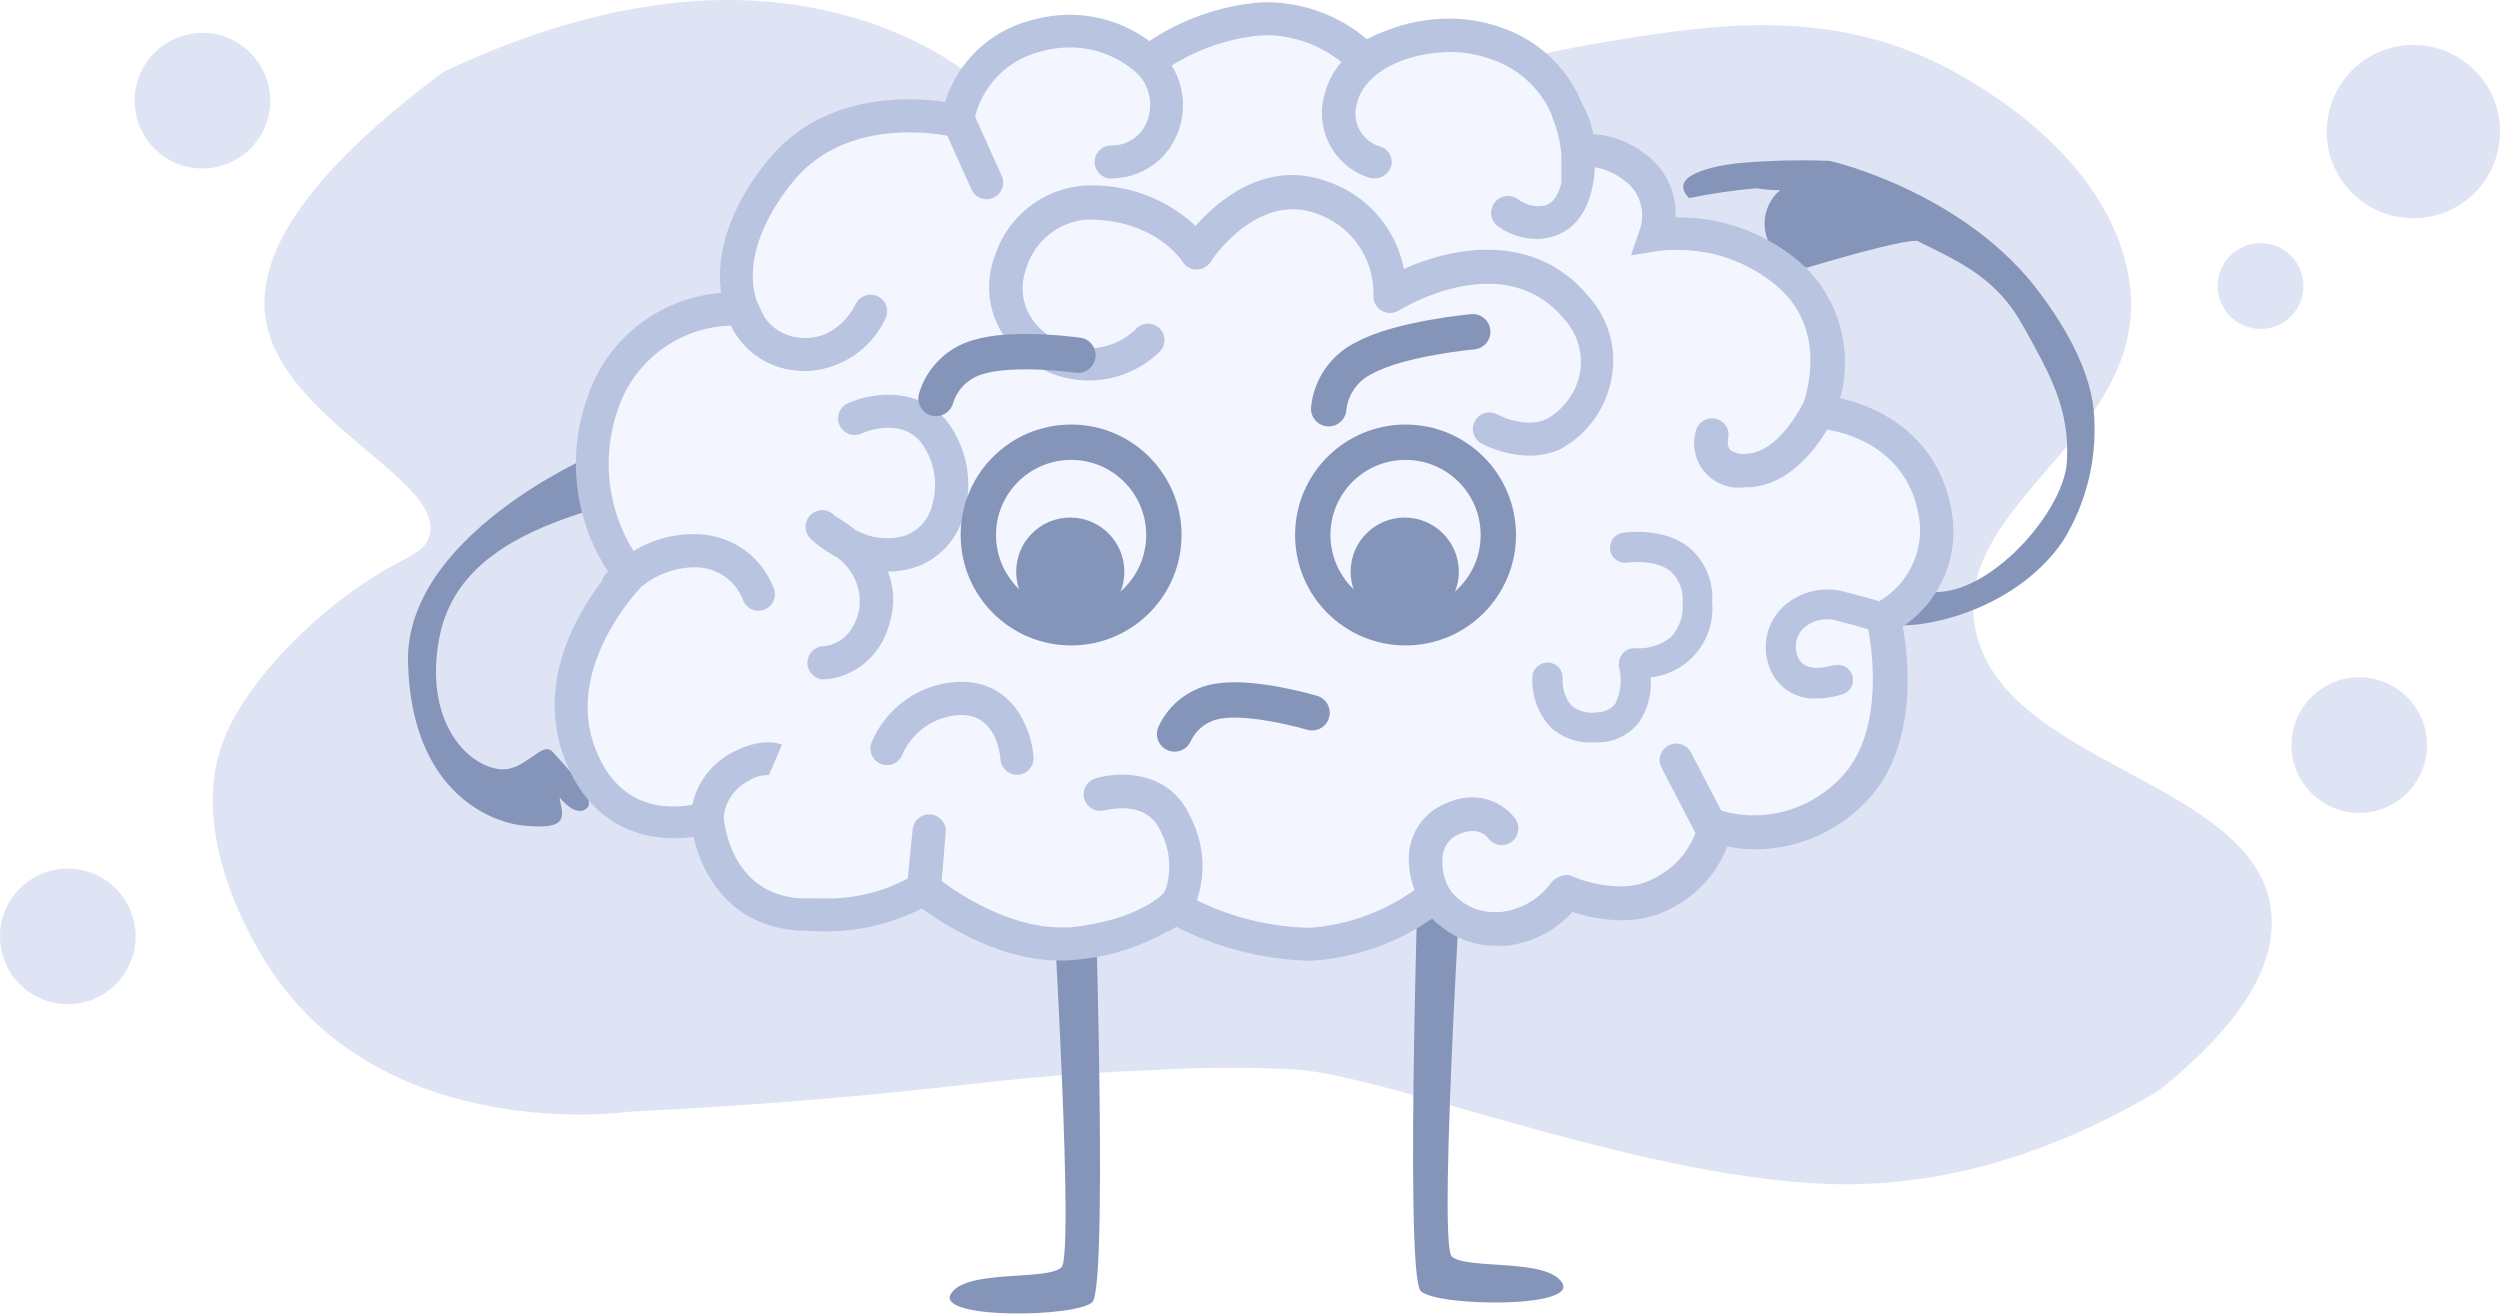
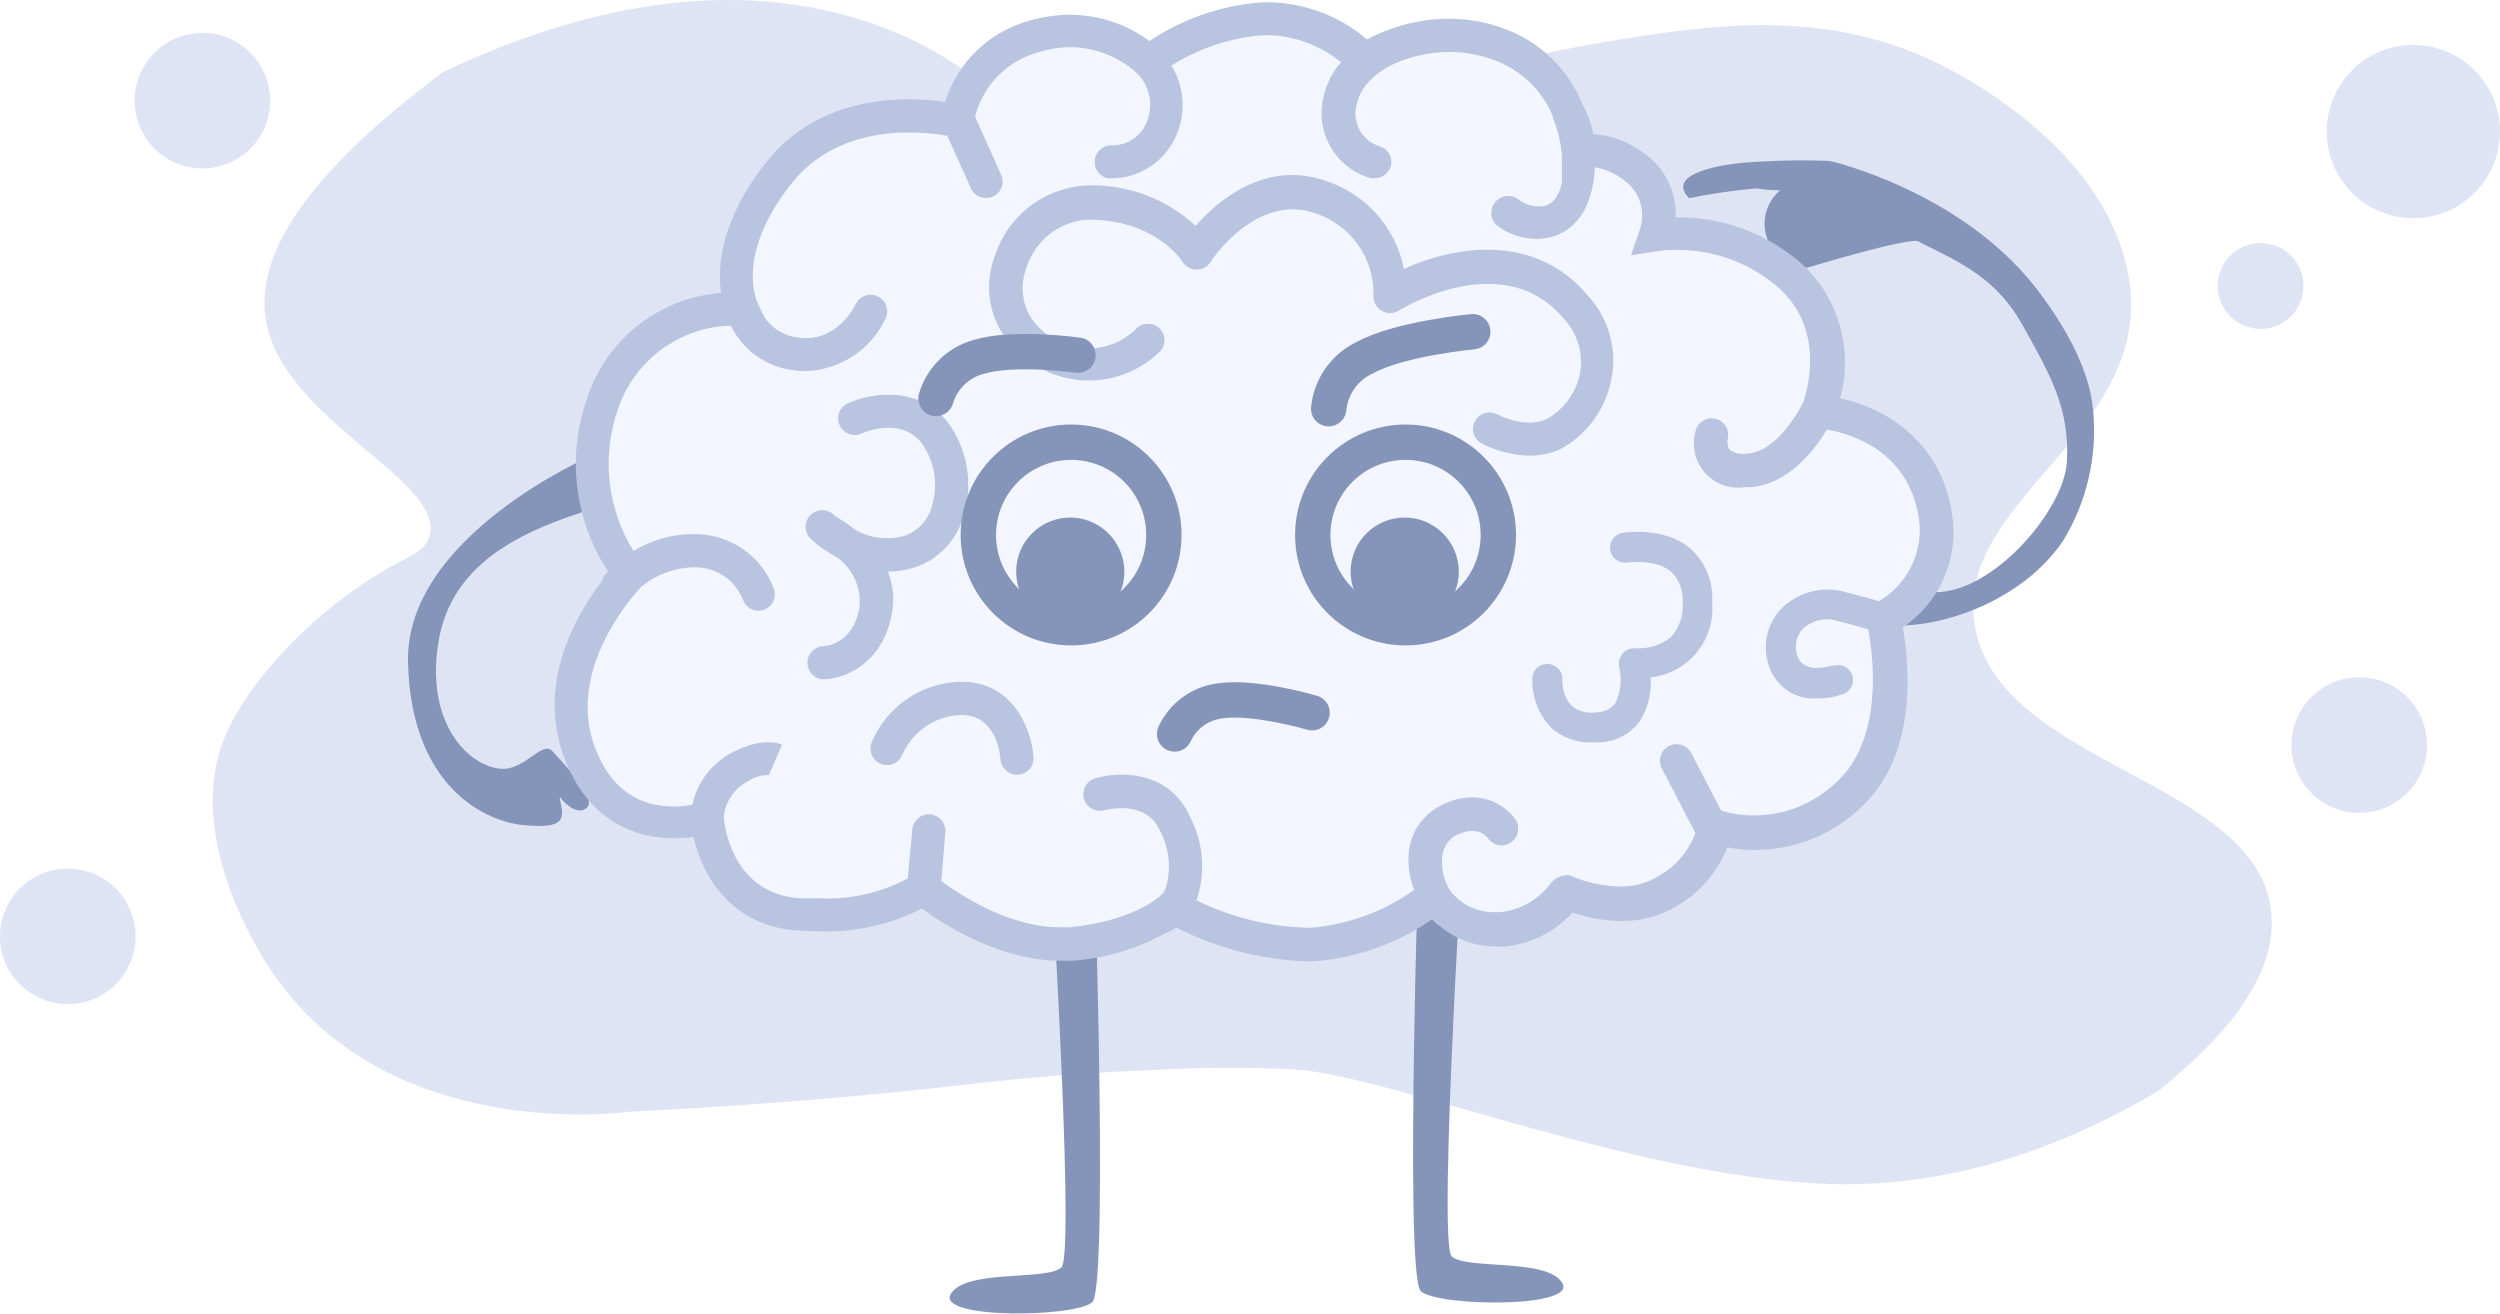
- <svg xmlns="http://www.w3.org/2000/svg" width="212.07" height="111.421" viewBox="0 0 212.07 111.421">
-   <defs>
-     <style>.a{fill:#dfe4f4;}.b,.f{fill:#8595ba;}.c{fill:#f3f6fe;}.d{fill:#b8c4e0;}.e,.g{fill:none;}.e,.f,.g{stroke:#8595ba;stroke-width:3px;}.g{stroke-linecap:round;stroke-linejoin:bevel;}</style>
-   </defs>
-   <g transform="translate(0 0.002)">
-     <path class="a" d="M183.1,92.54c-11.06,6.55-20.16,7.93-26.56,7.93-16.37-.07-38.35-9.17-46.72-9.75a113.392,113.392,0,0,0-12.23.07c-8,.29-13.61,1-18.41,1.53-6,.65-14.85,1.46-25.91,2-.87.14-20,2.47-29.84-11.36C22.71,82,15.5,71.5,19,62.7c1.9-4.8,7.79-11.13,14.41-14.77,1.6-.87,2.62-1.24,3-2.4C37.92,40.8,24,35.71,22.56,27.19c-.73-4.29,1.38-10.91,15.07-21.1C47.09,1.65,60.48-2.57,73.8,1.94,85.15,5.8,86.17,12.42,96.57,14.46c13.18,2.48,16.74-7.13,39.3-10.84,9.47-1.6,19.5-3.06,29.48,2.25,2,1.1,13.68,7.28,15.28,18,1.89,12.88-15,18.63-13.1,29.26,2,11.79,23.8,13,25.11,24.08C193.36,82.93,188.27,88.39,183.1,92.54Z" transform="translate(0 -0.01)" />
-     <circle class="a" cx="7.35" cy="7.35" r="7.35" transform="translate(197.37 3.81)" />
-     <circle class="a" cx="3.64" cy="3.64" r="3.64" transform="translate(188.12 20.62)" />
-     <circle class="a" cx="5.75" cy="5.75" r="5.75" transform="translate(0 73.68)" />
-     <circle class="a" cx="5.75" cy="5.75" r="5.75" transform="translate(194.38 57.45)" />
-     <circle class="a" cx="5.75" cy="5.75" r="5.75" transform="translate(11.42 2.79)" />
-     <path class="b" d="M162.72,50c5.07,1.71,12.35-6.31,12.61-10.82s-1.43-7.42-3.75-11.58c-2.18-3.92-5.14-5.29-8.76-7.06-.16-.67-9.52,2.17-9.52,2.17a3.73,3.73,0,0,1-2.3-6.57,11.73,11.73,0,0,1-2-.16,50.2,50.2,0,0,0-5.72.83c-2.18-2.21,3.4-2.92,4.6-3a61.139,61.139,0,0,1,7.29-.16c.42.06,11.05,2.64,17.38,10.58,2.35,3,4.68,6.88,5.05,10.53A17.94,17.94,0,0,1,175,45.9c-4.18,6.12-12.76,7.85-15.51,6.93A25.27,25.27,0,0,0,162.72,50Z" transform="translate(0 -0.01)" />
-     <path class="b" d="M50.15,38.68S34.37,45.5,34.61,56.16s6.64,13.59,9.88,13.89c3.59.33,3.35-.62,3-2.21v-.17s1.2,1.59,2.16,1-.4-2.33-2.78-4.89c-.91-1-2.35,1.75-4.53,1.47-2.81-.35-6.34-4.12-5.1-11,2-11.06,17.88-10.72,17.4-13.47S50.15,38.68,50.15,38.68Z" transform="translate(0 -0.01)" />
-     <path class="b" d="M88.79,67.46s2.5,38.9,1.25,40.06-8.13.12-9.39,2.26,10.51,2,12,.7,0-43,0-43Z" transform="translate(0 -0.01)" />
-     <path class="b" d="M124.4,66.53s-2.5,38.91-1.25,40.06,8.13.12,9.38,2.26-10.51,2-12,.7,0-43,0-43Z" transform="translate(0 -0.01)" />
-     <path class="c" d="M132.92,75.69c1.2.51,5.26,2,8.55-.16,3.9-2.5,3.9-5.46,3.9-5.46a11.35,11.35,0,0,0,11.39-2.65c5.47-5,3-15,3-15s5.12-2.66,4.53-8.15c-1-8.86-10-9.36-10-9.36s2.81-6.71-2.19-11.4A14.67,14.67,0,0,0,140.53,20a5.14,5.14,0,0,0-1.87-5.77c-3.12-2.19-5.61-.88-5.61-.88s.53-7.1-5.93-9.52a13.28,13.28,0,0,0-11.41,1.34s-3.9-4.21-9.52-3.43a17.39,17.39,0,0,0-8.74,3.59A10,10,0,0,0,87.77,3.1a9,9,0,0,0-6.56,7.19s-10-2.8-15.48,4.07S62.92,27,62.92,27s-9-1.23-11.83,7.35a15.16,15.16,0,0,0,2.34,14.37S46.09,56,49.21,64s10.6,6.28,10.6,6.28a8.27,8.27,0,0,0,8,7.3c7.33.46,10.45-2.19,10.45-2.19s6.4,5.3,12.65,4.68,8.58-3.12,8.58-3.12,5.94,3.38,11.71,3.18S121.64,76,121.64,76a6.2,6.2,0,0,0,5.78,2.81C131.31,78.41,132.7,75.6,132.92,75.69Z" transform="translate(0 -0.01)" />
-     <path class="d" d="M165.66,44.16c-.74-6.78-5.88-9.57-9.57-10.37A11.38,11.38,0,0,0,153,22.53a15.77,15.77,0,0,0-10.78-4.08h-.08A6.27,6.27,0,0,0,139.46,13a7.81,7.81,0,0,0-4.3-1.62,8.75,8.75,0,0,0-.95-2.57,11.21,11.21,0,0,0-6.6-6.37,13,13,0,0,0-4.7-.85,14.53,14.53,0,0,0-4.62.76h0l-.34.12-.19.07h0a13.15,13.15,0,0,0-1.8.8A13.2,13.2,0,0,0,107.58.2,10.62,10.62,0,0,0,106,.31a19.94,19.94,0,0,0-8.5,3.18,11.41,11.41,0,0,0-6.73-2.23,12.44,12.44,0,0,0-3.38.49,10.33,10.33,0,0,0-7.22,6.9C77.08,8.2,69.68,7.86,65,13.77c-3.15,3.95-3.91,7.3-3.93,9.63h0a10.14,10.14,0,0,0,.1,1.46,13,13,0,0,0-11.39,9,16.66,16.66,0,0,0,1.8,14.63l-.28.31a1.47,1.47,0,0,0-.25.52c-2.14,2.78-5.64,8.7-3.12,15.15,2.27,5.79,6.76,6.65,9.24,6.65A11.871,11.871,0,0,0,58.83,71c.72,3.22,3.14,7.57,8.88,7.94.6,0,1.21.06,1.79.06a17.73,17.73,0,0,0,8.69-1.93c1.87,1.36,6.64,4.42,11.67,4.42a9.16,9.16,0,0,0,1.18-.05,18.93,18.93,0,0,0,7.74-2.29,4.869,4.869,0,0,0,1-.52,26.59,26.59,0,0,0,11,2.87h.56a20.14,20.14,0,0,0,10.14-3.57,3.71,3.71,0,0,0,.5.47.39.39,0,0,0,.11.06,7.27,7.27,0,0,0,4.77,1.78h.81a8.84,8.84,0,0,0,5.72-2.88,13,13,0,0,0,4.14.71,8.76,8.76,0,0,0,4.8-1.32,9.82,9.82,0,0,0,4.19-4.93,12.05,12.05,0,0,0,2.4.23,13,13,0,0,0,8.9-3.57c5-4.56,4.1-12.51,3.59-15.32a9.7,9.7,0,0,0,4.25-9ZM159.38,51c-.75-.23-1.67-.48-2.79-.76a5.52,5.52,0,0,0-5.59,1.5,4.74,4.74,0,0,0-.9,4.87,4,4,0,0,0,4.06,2.64,6.55,6.55,0,0,0,2.1-.34,1.271,1.271,0,1,0-.68-2.45h-.14c-.1,0-2.38.8-2.95-.77a2.22,2.22,0,0,1,.4-2.3,3,3,0,0,1,3.07-.69q1.5.375,2.52.69c.4,2.15,1.36,9.25-2.68,12.94a10.11,10.11,0,0,1-7,2.84,9.13,9.13,0,0,1-2.8-.41l-2.53-4.87a1.41,1.41,0,1,0-2.5,1.3l2.85,5.47a6.92,6.92,0,0,1-3.13,3.65,5.92,5.92,0,0,1-3.28.89,10.81,10.81,0,0,1-4-.84l-.27-.12h-.29a1.81,1.81,0,0,0-1.4.82,6.1,6.1,0,0,1-4.23,2.32h-.52a4.69,4.69,0,0,1-3.67-1.84,4.49,4.49,0,0,1-.67-2.65,2.31,2.31,0,0,1,1-1.92c1.8-1,2.67-.15,2.89.15a1.411,1.411,0,0,0,2.31-1.62c-.81-1.18-3.23-2.91-6.6-1a5,5,0,0,0-2.45,4.15A7.15,7.15,0,0,0,120,75.5a17.61,17.61,0,0,1-8.83,3.21,22.69,22.69,0,0,1-9.64-2.33h0a9.06,9.06,0,0,0-.56-7.1c-1.79-4-6.1-3.85-8.13-3.22a1.41,1.41,0,0,0,.83,2.69h0c.14,0,3.51-1,4.74,1.69a6.48,6.48,0,0,1,.52,4.88,3.609,3.609,0,0,1-.22.44l-.22.21s-2.17,2.15-7.71,2.7h-.9c-4.22,0-8.46-2.77-10-3.92l.35-4.26a1.41,1.41,0,0,0-2.8-.23L77,74.53a14.47,14.47,0,0,1-7.52,1.68H67.87c-5.82-.37-6.43-6.3-6.48-6.87a3.83,3.83,0,0,1,2.08-3.07,3,3,0,0,1,1.86-.51h-.1l1.1-2.58c-.27-.12-1.75-.63-4.17.64a6.57,6.57,0,0,0-3.43,4.45,8.58,8.58,0,0,1-1.6.15c-3.12,0-5.35-1.64-6.61-4.86-2.63-6.69,3.27-13.13,3.85-13.74A7.14,7.14,0,0,1,59,48.13a4.34,4.34,0,0,1,4,2.69,1.4,1.4,0,0,0,1.33,1,1.76,1.76,0,0,0,.45-.07,1.41,1.41,0,0,0,.88-1.78A7.11,7.11,0,0,0,59,45.32a9.67,9.67,0,0,0-5.26,1.43,14,14,0,0,1-1.33-12A10.4,10.4,0,0,1,62,27.63a6.74,6.74,0,0,0,5.28,3.78,6.46,6.46,0,0,0,1.08.08A7.76,7.76,0,0,0,75.13,27a1.4,1.4,0,0,0-2.55-1.18c-.06.14-1.59,3.29-4.9,2.81a3.92,3.92,0,0,1-2.88-1.8l-.58-1.24a2,2,0,0,1-.08-.21,6.62,6.62,0,0,1-.28-1.87c0-.05,0-.09,0-.13,0-1.76.63-4.48,3.32-7.86,4.18-5.24,11.23-4.35,13.18-4l2,4.45a1.41,1.41,0,1,0,2.57-1.14h0L82.76,10a.26.26,0,0,0-.05-.09,7.6,7.6,0,0,1,5.45-5.5,9.19,9.19,0,0,1,2.6-.38,8.5,8.5,0,0,1,5.68,2.18l.31.33a3.83,3.83,0,0,1,.54,3.8,3.15,3.15,0,0,1-3,2,1.41,1.41,0,0,0-.26,2.8h.32a6,6,0,0,0,5.43-3.57,6.37,6.37,0,0,0-.39-6,17.2,17.2,0,0,1,7-2.5,8.06,8.06,0,0,1,1.2-.08,10.32,10.32,0,0,1,6.2,2.29,6.6,6.6,0,0,0-1.48,2.92,5.74,5.74,0,0,0,4,6.93,1.86,1.86,0,0,0,.34,0,1.42,1.42,0,0,0,1.41-1.4A1.4,1.4,0,0,0,117,12.41a2.91,2.91,0,0,1-1.9-3.6c.52-2.4,3.37-3.51,3.92-3.7a12.06,12.06,0,0,1,3.94-.69,10.57,10.57,0,0,1,3.73.68,8.5,8.5,0,0,1,5,4.79v.1a10.31,10.31,0,0,1,.76,3.14V15.5c-.47,2-1.5,2-2,2a2.94,2.94,0,0,1-1.6-.53A1.433,1.433,0,1,0,127,19.16h0a5.79,5.79,0,0,0,3.32,1.12c1.28,0,4.32-.51,4.91-5.28,0-.27.05-.54.07-.8a5.58,5.58,0,0,1,2.46,1.09,3.66,3.66,0,0,1,1.35,4.16l-.76,2.22,2.32-.37a9.44,9.44,0,0,1,1.5-.09,13,13,0,0,1,8.86,3.32c3.7,3.47,2.39,8.26,2,9.52-.15.31-2.1,4.31-4.84,4.44a1.92,1.92,0,0,1-1.45-.33,1.31,1.31,0,0,1-.15-.93,1.4,1.4,0,1,0-2.73-.66h0A3.76,3.76,0,0,0,148,41.34h.36c3.32-.15,5.59-3.14,6.64-4.89,2,.34,7.19,1.81,7.86,8a7.027,7.027,0,0,1-3.48,6.58Z" transform="translate(0 -0.01)" />
-     <path class="d" d="M136.65,32.36a8.1,8.1,0,0,0-1.9-7.22c-4.53-5.46-11.4-4.25-15.66-2.32a9.83,9.83,0,0,0-6.67-7.48c-5.15-1.76-9.12,1.71-11,3.83A12.85,12.85,0,0,0,92,15.75a8.62,8.62,0,0,0-7.62,6,7.4,7.4,0,0,0,2.4,8.48A8.61,8.61,0,0,0,98.2,30a1.4,1.4,0,1,0-1.92-2,5.79,5.79,0,0,1-7.74.15,4.71,4.71,0,0,1-1.48-5.39,5.84,5.84,0,0,1,5-4.12c5.83-.12,8.16,3.42,8.25,3.57a1.41,1.41,0,0,0,1.94.45,1.39,1.39,0,0,0,.44-.43c0-.06,3.83-5.86,8.82-4.16a7.16,7.16,0,0,1,5,7,1.42,1.42,0,0,0,1.32,1.49,1.51,1.51,0,0,0,.83-.21c.36-.23,8.89-5.41,14,.69a5.39,5.39,0,0,1,1.33,4.79,5.76,5.76,0,0,1-2.82,3.74c-1.83.83-4.13-.39-4.15-.4a1.4,1.4,0,0,0-1.35,2.46,9.4,9.4,0,0,0,3.45,1,6.4,6.4,0,0,0,3.2-.5,8.54,8.54,0,0,0,4.33-5.77Z" transform="translate(0 -0.01)" />
-     <path class="d" d="M75.65,52.1a6.41,6.41,0,0,0-.33-3.6h0a7.51,7.51,0,0,0,2.4-.4,6.43,6.43,0,0,0,4.09-4.6,8.89,8.89,0,0,0-1.52-7.81c-2.59-3.06-6.62-2.29-8.39-1.46a1.4,1.4,0,1,0,1.2,2.54s3.19-1.46,5,.73a6,6,0,0,1,1,5.25,3.69,3.69,0,0,1-2.3,2.69,5.4,5.4,0,0,1-4.28-.51,11.35,11.35,0,0,0-1.63-1.1l-.14-.13a1.414,1.414,0,0,0-2,2s.19.18.44.39h0A11.33,11.33,0,0,0,71,47.29a4.62,4.62,0,0,1,1.9,4.3c-.57,3.08-2.85,3.23-3.12,3.24a1.41,1.41,0,0,0,0,2.81C71.45,57.64,74.83,56.48,75.65,52.1Z" transform="translate(0 -0.01)" />
-     <path class="d" d="M81.34,57.85A8.36,8.36,0,0,0,73.93,63a1.4,1.4,0,0,0,2.62,1.01,5.6,5.6,0,0,1,4.88-3.35c3.08-.09,3.41,3.36,3.44,3.75a1.4,1.4,0,0,0,1.4,1.32h.09a1.4,1.4,0,0,0,1.31-1.49C87.53,62,86,57.7,81.34,57.85Z" transform="translate(0 -0.01)" />
-     <path class="d" d="M143.38,46.53c-2.26-1.9-5.67-1.34-5.81-1.31a1.28,1.28,0,0,0,.43,2.52h0s2.4-.37,3.73.75a3.16,3.16,0,0,1,1,2.58,3.88,3.88,0,0,1-1,3,4.43,4.43,0,0,1-3,.93,1.28,1.28,0,0,0-1.39,1.16,1.49,1.49,0,0,0,0,.42,4.52,4.52,0,0,1-.32,3.13,2,2,0,0,1-1.53.72,2.69,2.69,0,0,1-2.2-.58,3.27,3.27,0,0,1-.73-2.31,1.287,1.287,0,0,0-2.56-.23,5.81,5.81,0,0,0,1.46,4.31,4.85,4.85,0,0,0,3.6,1.36h.62a4.38,4.38,0,0,0,3.4-1.77,5.93,5.93,0,0,0,.94-3.74,5.87,5.87,0,0,0,5.22-6.37A5.6,5.6,0,0,0,143.38,46.53Z" transform="translate(0 -0.01)" />
-     <path class="e" d="M127.1,45.39a7.87,7.87,0,1,1-7.87-7.87,7.87,7.87,0,0,1,7.87,7.87Z" transform="translate(0 -0.01)" />
-     <path class="f" d="M122.25,48.5a3.09,3.09,0,1,1-3.1-3.09h0a3.1,3.1,0,0,1,3.1,3.09Z" transform="translate(0 -0.01)" />
-     <path class="e" d="M98.73,45.39a7.87,7.87,0,1,1-7.87-7.87,7.87,7.87,0,0,1,7.87,7.87Z" transform="translate(0 -0.01)" />
-     <path class="f" d="M93.88,48.5a3.09,3.09,0,1,1-3.09-3.09h0a3.1,3.1,0,0,1,3.09,3.09Z" transform="translate(0 -0.01)" />
-     <path class="g" d="M99.64,62.27a4.88,4.88,0,0,1,3.8-2.8c2.92-.46,7.86,1,7.86,1" transform="translate(0 -0.01)" />
-     <path class="g" d="M79.4,33.81A5.18,5.18,0,0,1,83,30.29c3-.92,8.44-.15,8.44-.15" transform="translate(0 -0.01)" />
-     <path class="g" d="M112.71,34.68a5.38,5.38,0,0,1,3.08-4.34c3-1.63,9.14-2.19,9.14-2.19" transform="translate(0 -0.01)" />
+ <svg xmlns="http://www.w3.org/2000/svg" id="Calque_1" data-name="Calque 1" viewBox="0 0 212.07 111.42">
+   <g id="Groupe_11172" data-name="Groupe 11172">
+     <g id="fusee">
+       <g id="OBJECTS">
+         <g id="Groupe_10733" data-name="Groupe 10733">
+           <path id="Tracé_20852" data-name="Tracé 20852" d="M183.1,92.53c-11.06,6.55-20.16,7.93-26.56,7.93-16.37-.07-38.35-9.17-46.72-9.75a116,116,0,0,0-12.23.07c-8,.29-13.61,1-18.41,1.53-6,.65-14.85,1.46-25.91,2-.87.14-20,2.47-29.84-11.36C22.71,82,15.5,71.49,19,62.69c1.9-4.8,7.79-11.13,14.41-14.77,1.6-.87,2.62-1.24,3-2.4C37.92,40.79,24,35.7,22.56,27.18c-.73-4.29,1.38-10.91,15.07-21.1C47.09,1.64,60.48-2.58,73.8,1.93,85.15,5.79,86.17,12.41,96.57,14.45c13.18,2.48,16.74-7.13,39.3-10.84,9.47-1.6,19.5-3.06,29.48,2.25,2,1.1,13.68,7.28,15.28,18,1.89,12.88-15,18.63-13.1,29.26,2,11.79,23.8,13,25.11,24.08C193.36,82.92,188.27,88.38,183.1,92.53Z" transform="translate(0 0)" style="fill:#dfe4f4" />
+           <circle id="Ellipse_392" data-name="Ellipse 392" cx="204.72" cy="11.16" r="7.35" style="fill:#dfe4f4" />
+           <circle id="Ellipse_393" data-name="Ellipse 393" cx="191.76" cy="24.26" r="3.64" style="fill:#dfe4f4" />
+           <circle id="Ellipse_394" data-name="Ellipse 394" cx="5.75" cy="79.43" r="5.75" style="fill:#dfe4f4" />
+           <circle id="Ellipse_395" data-name="Ellipse 395" cx="200.13" cy="63.2" r="5.75" style="fill:#dfe4f4" />
+           <circle id="Ellipse_396" data-name="Ellipse 396" cx="17.17" cy="8.54" r="5.75" style="fill:#dfe4f4" />
+         </g>
+       </g>
+     </g>
+     <g id="Groupe_10786" data-name="Groupe 10786">
+       <g id="Groupe_10767" data-name="Groupe 10767">
+         <g id="Groupe_10740" data-name="Groupe 10740">
+           <g id="Groupe_10740-2" data-name="Groupe 10740-2">
+             <g id="Groupe_10738" data-name="Groupe 10738">
+               <g id="Groupe_34" data-name="Groupe 34">
+                 <path id="Tracé_101" data-name="Tracé 101" d="M162.72,50c5.07,1.71,12.35-6.31,12.61-10.82s-1.43-7.42-3.75-11.58c-2.18-3.92-5.14-5.29-8.76-7.06-.16-.67-9.52,2.17-9.52,2.17a3.73,3.73,0,0,1-2.3-6.57,11.17,11.17,0,0,1-2-.16,52.53,52.53,0,0,0-5.72.83c-2.18-2.21,3.4-2.92,4.6-3a61.14,61.14,0,0,1,7.29-.16c.42.06,11.05,2.64,17.38,10.58,2.35,3,4.68,6.88,5,10.53A17.94,17.94,0,0,1,175,45.89c-4.18,6.12-12.76,7.85-15.51,6.93A24.16,24.16,0,0,0,162.72,50Z" transform="translate(0 0)" style="fill:#8595ba" />
+                 <path id="Tracé_86" data-name="Tracé 86" d="M50.15,38.67S34.37,45.49,34.61,56.15,41.25,69.74,44.49,70c3.59.33,3.35-.62,3-2.21v-.17s1.2,1.59,2.16,1-.4-2.33-2.78-4.89c-.91-1-2.35,1.75-4.53,1.47-2.81-.35-6.34-4.12-5.1-11,2-11.06,17.88-10.72,17.4-13.47S50.15,38.67,50.15,38.67Z" transform="translate(0 0)" style="fill:#8595ba" />
+                 <g id="Groupe_25" data-name="Groupe 25">
+                   <path id="Tracé_87" data-name="Tracé 87" d="M88.79,67.45s2.5,38.9,1.25,40.06-8.13.12-9.39,2.26,10.51,2,12,.7,0-43,0-43Z" transform="translate(0 0)" style="fill:#8595ba" />
+                   <path id="Tracé_88" data-name="Tracé 88" d="M124.4,66.52s-2.5,38.91-1.25,40.06,8.13.12,9.38,2.26-10.51,2-12,.7,0-43,0-43Z" transform="translate(0 0)" style="fill:#8595ba" />
+                 </g>
+                 <g id="Groupe_27" data-name="Groupe 27">
+                   <path id="Tracé_89" data-name="Tracé 89" d="M132.92,75.68c1.2.51,5.26,2,8.55-.16,3.9-2.5,3.9-5.46,3.9-5.46a11.36,11.36,0,0,0,11.39-2.65c5.47-5,3-15,3-15s5.12-2.66,4.53-8.15c-1-8.86-10-9.36-10-9.36s2.81-6.71-2.19-11.4A14.66,14.66,0,0,0,140.53,20a5.14,5.14,0,0,0-1.87-5.77c-3.12-2.19-5.61-.88-5.61-.88s.53-7.1-5.93-9.52a13.31,13.31,0,0,0-11.41,1.34s-3.9-4.21-9.52-3.43a17.43,17.43,0,0,0-8.74,3.59,10,10,0,0,0-9.68-2.23,9,9,0,0,0-6.56,7.19s-10-2.8-15.48,4.07S62.92,27,62.92,27s-9-1.23-11.83,7.35a15.16,15.16,0,0,0,2.34,14.37S46.09,56,49.21,64s10.6,6.28,10.6,6.28a8.26,8.26,0,0,0,8,7.3c7.33.46,10.45-2.19,10.45-2.19s6.4,5.3,12.65,4.68,8.58-3.12,8.58-3.12,5.94,3.38,11.71,3.18S121.64,76,121.64,76a6.2,6.2,0,0,0,5.78,2.81C131.31,78.4,132.7,75.59,132.92,75.68Z" transform="translate(0 0)" style="fill:#f3f6fe" />
+                   <g id="Groupe_26" data-name="Groupe 26">
+                     <path id="Tracé_90" data-name="Tracé 90" d="M165.66,44.15c-.74-6.78-5.88-9.57-9.57-10.37A11.39,11.39,0,0,0,153,22.52a15.77,15.77,0,0,0-10.78-4.08h-.08A6.3,6.3,0,0,0,139.46,13a7.84,7.84,0,0,0-4.3-1.62,8.75,8.75,0,0,0-.95-2.57,11.21,11.21,0,0,0-6.6-6.37,13,13,0,0,0-4.7-.85,14.53,14.53,0,0,0-4.62.76h0l-.34.12-.19.07h0a13.15,13.15,0,0,0-1.8.8A13.21,13.21,0,0,0,107.58.19,11.87,11.87,0,0,0,106,.3a19.89,19.89,0,0,0-8.5,3.18,11.41,11.41,0,0,0-6.73-2.23,12.5,12.5,0,0,0-3.38.49,10.33,10.33,0,0,0-7.22,6.9C77.08,8.19,69.68,7.85,65,13.76c-3.15,4-3.91,7.3-3.93,9.63h0a10.14,10.14,0,0,0,.1,1.46,13,13,0,0,0-11.39,9,16.66,16.66,0,0,0,1.8,14.63l-.28.31a1.47,1.47,0,0,0-.25.52c-2.14,2.78-5.64,8.7-3.12,15.15,2.27,5.79,6.76,6.65,9.24,6.65A11.48,11.48,0,0,0,58.83,71c.72,3.22,3.14,7.57,8.88,7.94.6,0,1.21.06,1.79.06a17.73,17.73,0,0,0,8.69-1.93c1.87,1.36,6.64,4.42,11.67,4.42a9.32,9.32,0,0,0,1.18,0,19,19,0,0,0,7.74-2.29,4.75,4.75,0,0,0,1-.52,26.54,26.54,0,0,0,11,2.87h.56a20.11,20.11,0,0,0,10.14-3.57,3.71,3.71,0,0,0,.5.47.24.24,0,0,0,.11.06,7.27,7.27,0,0,0,4.77,1.78h.81a8.84,8.84,0,0,0,5.72-2.88,13,13,0,0,0,4.14.71,8.68,8.68,0,0,0,4.8-1.32,9.82,9.82,0,0,0,4.19-4.93,11.35,11.35,0,0,0,2.4.23,13,13,0,0,0,8.9-3.57c5-4.56,4.1-12.51,3.59-15.32a9.68,9.68,0,0,0,4.25-9ZM159.38,51c-.75-.23-1.67-.48-2.79-.76a5.54,5.54,0,0,0-5.59,1.5,4.75,4.75,0,0,0-.9,4.87,4,4,0,0,0,4.06,2.64,6.55,6.55,0,0,0,2.1-.34,1.27,1.27,0,1,0-.68-2.45h-.14c-.1,0-2.38.8-2.95-.77a2.22,2.22,0,0,1,.4-2.3,3,3,0,0,1,3.07-.69q1.5.38,2.52.69c.4,2.15,1.36,9.25-2.68,12.94a10.07,10.07,0,0,1-7,2.84,9.17,9.17,0,0,1-2.8-.41l-2.53-4.87a1.41,1.41,0,0,0-2.55,1.2.31.31,0,0,0,.05.1l2.85,5.47a6.88,6.88,0,0,1-3.13,3.65,5.92,5.92,0,0,1-3.28.89,10.81,10.81,0,0,1-4-.84l-.27-.12h-.29a1.81,1.81,0,0,0-1.4.82,6.1,6.1,0,0,1-4.23,2.32h-.52A4.66,4.66,0,0,1,123,75.53a4.49,4.49,0,0,1-.67-2.65,2.32,2.32,0,0,1,1-1.92c1.8-1,2.67-.15,2.89.15a1.41,1.41,0,0,0,2.31-1.62c-.81-1.18-3.23-2.91-6.6-1a5,5,0,0,0-2.45,4.15,7.08,7.08,0,0,0,.49,2.85,17.61,17.61,0,0,1-8.83,3.21,22.55,22.55,0,0,1-9.64-2.33h0a9.05,9.05,0,0,0-.56-7.1c-1.79-4-6.1-3.85-8.13-3.22a1.41,1.41,0,0,0,.83,2.69h0c.14,0,3.51-1,4.74,1.69a6.48,6.48,0,0,1,.52,4.88,3.61,3.61,0,0,1-.22.44l-.22.21s-2.17,2.15-7.71,2.7h-.9c-4.22,0-8.46-2.77-10-3.92l.35-4.26a1.41,1.41,0,0,0-2.8-.23L77,74.52a14.47,14.47,0,0,1-7.52,1.68H67.87c-5.82-.37-6.43-6.3-6.48-6.87a3.83,3.83,0,0,1,2.08-3.07,3,3,0,0,1,1.86-.51h-.1l1.1-2.58c-.27-.12-1.75-.63-4.17.64a6.59,6.59,0,0,0-3.43,4.45,8.58,8.58,0,0,1-1.6.15c-3.12,0-5.35-1.64-6.61-4.86-2.63-6.69,3.27-13.13,3.85-13.74A7.17,7.17,0,0,1,59,48.12a4.36,4.36,0,0,1,4,2.69,1.4,1.4,0,0,0,1.33,1,1.76,1.76,0,0,0,.45-.07A1.4,1.4,0,0,0,65.66,50,7.12,7.12,0,0,0,59,45.31a9.67,9.67,0,0,0-5.26,1.43,14,14,0,0,1-1.33-12A10.41,10.41,0,0,1,62,27.62a6.74,6.74,0,0,0,5.28,3.78,5.61,5.61,0,0,0,1.08.08A7.76,7.76,0,0,0,75.13,27a1.4,1.4,0,0,0-2.55-1.18h0c-.06.14-1.59,3.29-4.9,2.81a3.92,3.92,0,0,1-2.88-1.8l-.58-1.24a1.8,1.8,0,0,1-.08-.21,6.51,6.51,0,0,1-.28-1.87v-.13c0-1.76.63-4.48,3.32-7.86,4.18-5.24,11.23-4.35,13.18-4l2,4.45A1.41,1.41,0,0,0,85,15l-.09-.2h0L82.76,10a.41.41,0,0,0-.05-.09,7.61,7.61,0,0,1,5.45-5.5A9.14,9.14,0,0,1,90.76,4,8.5,8.5,0,0,1,96.44,6.2l.31.33a3.83,3.83,0,0,1,.54,3.8,3.15,3.15,0,0,1-3,2,1.41,1.41,0,0,0-1.43,1.39A1.39,1.39,0,0,0,94,15.13h.32a6,6,0,0,0,5.43-3.57,6.36,6.36,0,0,0-.39-6,17.32,17.32,0,0,1,7-2.5,9.67,9.67,0,0,1,1.2-.08,10.32,10.32,0,0,1,6.2,2.29,6.65,6.65,0,0,0-1.48,2.92,5.74,5.74,0,0,0,4,6.93,1.93,1.93,0,0,0,.34,0,1.42,1.42,0,0,0,1.41-1.4A1.4,1.4,0,0,0,117,12.4a2.91,2.91,0,0,1-1.9-3.6c.52-2.4,3.37-3.51,3.92-3.7A12.06,12.06,0,0,1,123,4.41a10.57,10.57,0,0,1,3.73.68,8.53,8.53,0,0,1,5,4.79V10a10.31,10.31,0,0,1,.76,3.14v2.37c-.47,2-1.5,2-2,2a2.89,2.89,0,0,1-1.6-.53A1.43,1.43,0,1,0,127,19.15h0a5.74,5.74,0,0,0,3.32,1.12c1.28,0,4.32-.51,4.91-5.28,0-.27.05-.54.07-.8a5.58,5.58,0,0,1,2.46,1.09,3.66,3.66,0,0,1,1.35,4.16l-.76,2.22,2.32-.37a9.44,9.44,0,0,1,1.5-.09A13,13,0,0,1,151,24.52c3.7,3.47,2.39,8.26,2,9.52-.15.31-2.1,4.31-4.84,4.44a1.92,1.92,0,0,1-1.45-.33,1.31,1.31,0,0,1-.15-.93,1.4,1.4,0,0,0-2.73-.66h0a3.76,3.76,0,0,0,2.56,4.66,3.68,3.68,0,0,0,1.58.11h.36c3.32-.15,5.59-3.14,6.64-4.89,2,.34,7.19,1.81,7.86,8A7,7,0,0,1,159.38,51Z" transform="translate(0 0)" style="fill:#b8c4e0" />
+                     <path id="Tracé_91" data-name="Tracé 91" d="M136.65,32.35a8.11,8.11,0,0,0-1.9-7.22c-4.53-5.46-11.4-4.25-15.66-2.32a9.85,9.85,0,0,0-6.67-7.48c-5.15-1.76-9.12,1.71-11,3.83A12.86,12.86,0,0,0,92,15.74a8.64,8.64,0,0,0-7.62,6,7.4,7.4,0,0,0,2.4,8.48A8.61,8.61,0,0,0,98.2,30a1.4,1.4,0,1,0-1.64-2.27,1.79,1.79,0,0,0-.28.27,5.79,5.79,0,0,1-7.74.15,4.71,4.71,0,0,1-1.48-5.39,5.84,5.84,0,0,1,5-4.12c5.83-.12,8.16,3.42,8.25,3.57a1.41,1.41,0,0,0,1.94.45,1.29,1.29,0,0,0,.44-.43c0-.06,3.83-5.86,8.82-4.16a7.16,7.16,0,0,1,5,7,1.42,1.42,0,0,0,1.32,1.49,1.51,1.51,0,0,0,.83-.21c.36-.23,8.89-5.41,14,.69A5.39,5.39,0,0,1,134,31.82a5.76,5.76,0,0,1-2.82,3.74c-1.83.83-4.13-.39-4.15-.4a1.41,1.41,0,0,0-1.91.56,1.4,1.4,0,0,0,.56,1.9,9.52,9.52,0,0,0,3.45,1,6.4,6.4,0,0,0,3.2-.5A8.55,8.55,0,0,0,136.65,32.35Z" transform="translate(0 0)" style="fill:#b8c4e0" />
+                     <path id="Tracé_92" data-name="Tracé 92" d="M75.65,52.09a6.43,6.43,0,0,0-.33-3.6h0a7.51,7.51,0,0,0,2.4-.4,6.42,6.42,0,0,0,4.09-4.6,8.89,8.89,0,0,0-1.52-7.81c-2.59-3.06-6.62-2.29-8.39-1.46a1.4,1.4,0,0,0,1.2,2.54s3.19-1.46,5,.73a6,6,0,0,1,1,5.25,3.69,3.69,0,0,1-2.3,2.69,5.39,5.39,0,0,1-4.28-.51,11.94,11.94,0,0,0-1.63-1.1l-.14-.13a1.41,1.41,0,0,0-2,2h0s.19.18.44.39h0A10.93,10.93,0,0,0,71,47.28a4.62,4.62,0,0,1,1.9,4.3c-.57,3.08-2.85,3.23-3.12,3.24a1.41,1.41,0,0,0,0,2.81C71.45,57.63,74.83,56.47,75.65,52.09Z" transform="translate(0 0)" style="fill:#b8c4e0" />
+                     <path id="Tracé_93" data-name="Tracé 93" d="M81.34,57.84A8.37,8.37,0,0,0,73.93,63a1.4,1.4,0,1,0,2.62,1,5.63,5.63,0,0,1,4.88-3.35c3.08-.09,3.41,3.36,3.44,3.75a1.4,1.4,0,0,0,1.4,1.32h.09a1.4,1.4,0,0,0,1.31-1.48h0C87.53,62,86,57.69,81.34,57.84Z" transform="translate(0 0)" style="fill:#b8c4e0" />
+                     <path id="Tracé_94" data-name="Tracé 94" d="M143.38,46.52c-2.26-1.9-5.67-1.34-5.81-1.31a1.28,1.28,0,0,0,.43,2.52h0s2.4-.37,3.73.75a3.17,3.17,0,0,1,1,2.58,3.88,3.88,0,0,1-1,3,4.39,4.39,0,0,1-3,.93,1.29,1.29,0,0,0-1.39,1.16h0a1.48,1.48,0,0,0,0,.42A4.52,4.52,0,0,1,137,59.7a2,2,0,0,1-1.53.72,2.69,2.69,0,0,1-2.2-.58,3.27,3.27,0,0,1-.73-2.31A1.29,1.29,0,0,0,130,57.3a5.81,5.81,0,0,0,1.46,4.31,4.85,4.85,0,0,0,3.6,1.36h.62a4.35,4.35,0,0,0,3.4-1.77,6,6,0,0,0,.94-3.74,5.87,5.87,0,0,0,5.22-6.37A5.62,5.62,0,0,0,143.38,46.52Z" transform="translate(0 0)" style="fill:#b8c4e0" />
+                   </g>
+                 </g>
+               </g>
+             </g>
+             <g id="Groupe_10736" data-name="Groupe 10736">
+               <g id="Groupe_10734" data-name="Groupe 10734">
+                 <g id="Groupe_29" data-name="Groupe 29">
+                   <path id="Tracé_97" data-name="Tracé 97" d="M127.1,45.38a7.87,7.87,0,1,1-7.87-7.87,7.87,7.87,0,0,1,7.87,7.87Z" transform="translate(0 0)" style="fill:none;stroke:#8595ba;stroke-width:3px" />
+                   <path id="Tracé_98" data-name="Tracé 98" d="M122.25,48.49a3.09,3.09,0,1,1-3.1-3.09h0A3.1,3.1,0,0,1,122.25,48.49Z" transform="translate(0 0)" style="fill:#8595ba;stroke:#8595ba;stroke-width:3px" />
+                 </g>
+               </g>
+               <g id="Groupe_10742" data-name="Groupe 10742">
+                 <g id="Groupe_29-2" data-name="Groupe 29-2">
+                   <path id="Tracé_97-2" data-name="Tracé 97-2" d="M98.73,45.38a7.87,7.87,0,1,1-7.87-7.87,7.87,7.87,0,0,1,7.87,7.87Z" transform="translate(0 0)" style="fill:none;stroke:#8595ba;stroke-width:3px" />
+                   <path id="Tracé_98-2" data-name="Tracé 98-2" d="M93.88,48.49a3.09,3.09,0,1,1-3.09-3.09h0A3.11,3.11,0,0,1,93.88,48.49Z" transform="translate(0 0)" style="fill:#8595ba;stroke:#8595ba;stroke-width:3px" />
+                 </g>
+               </g>
+             </g>
+           </g>
+           <path id="Tracé_22520" data-name="Tracé 22520" d="M99.64,62.26a4.9,4.9,0,0,1,3.8-2.8c2.92-.46,7.86,1,7.86,1" transform="translate(0 0)" style="fill:none;stroke:#8595ba;stroke-linecap:round;stroke-linejoin:bevel;stroke-width:3px" />
+           <g id="Groupe_10808" data-name="Groupe 10808">
+             <path id="Tracé_22521" data-name="Tracé 22521" d="M79.4,33.8A5.18,5.18,0,0,1,83,30.28c3-.92,8.44-.15,8.44-.15" transform="translate(0 0)" style="fill:none;stroke:#8595ba;stroke-linecap:round;stroke-linejoin:bevel;stroke-width:3px" />
+             <path id="Tracé_22522" data-name="Tracé 22522" d="M112.71,34.67a5.38,5.38,0,0,1,3.08-4.34c3-1.63,9.14-2.19,9.14-2.19" transform="translate(0 0)" style="fill:none;stroke:#8595ba;stroke-linecap:round;stroke-linejoin:bevel;stroke-width:3px" />
+           </g>
+         </g>
+       </g>
+     </g>
  </g>
</svg>
